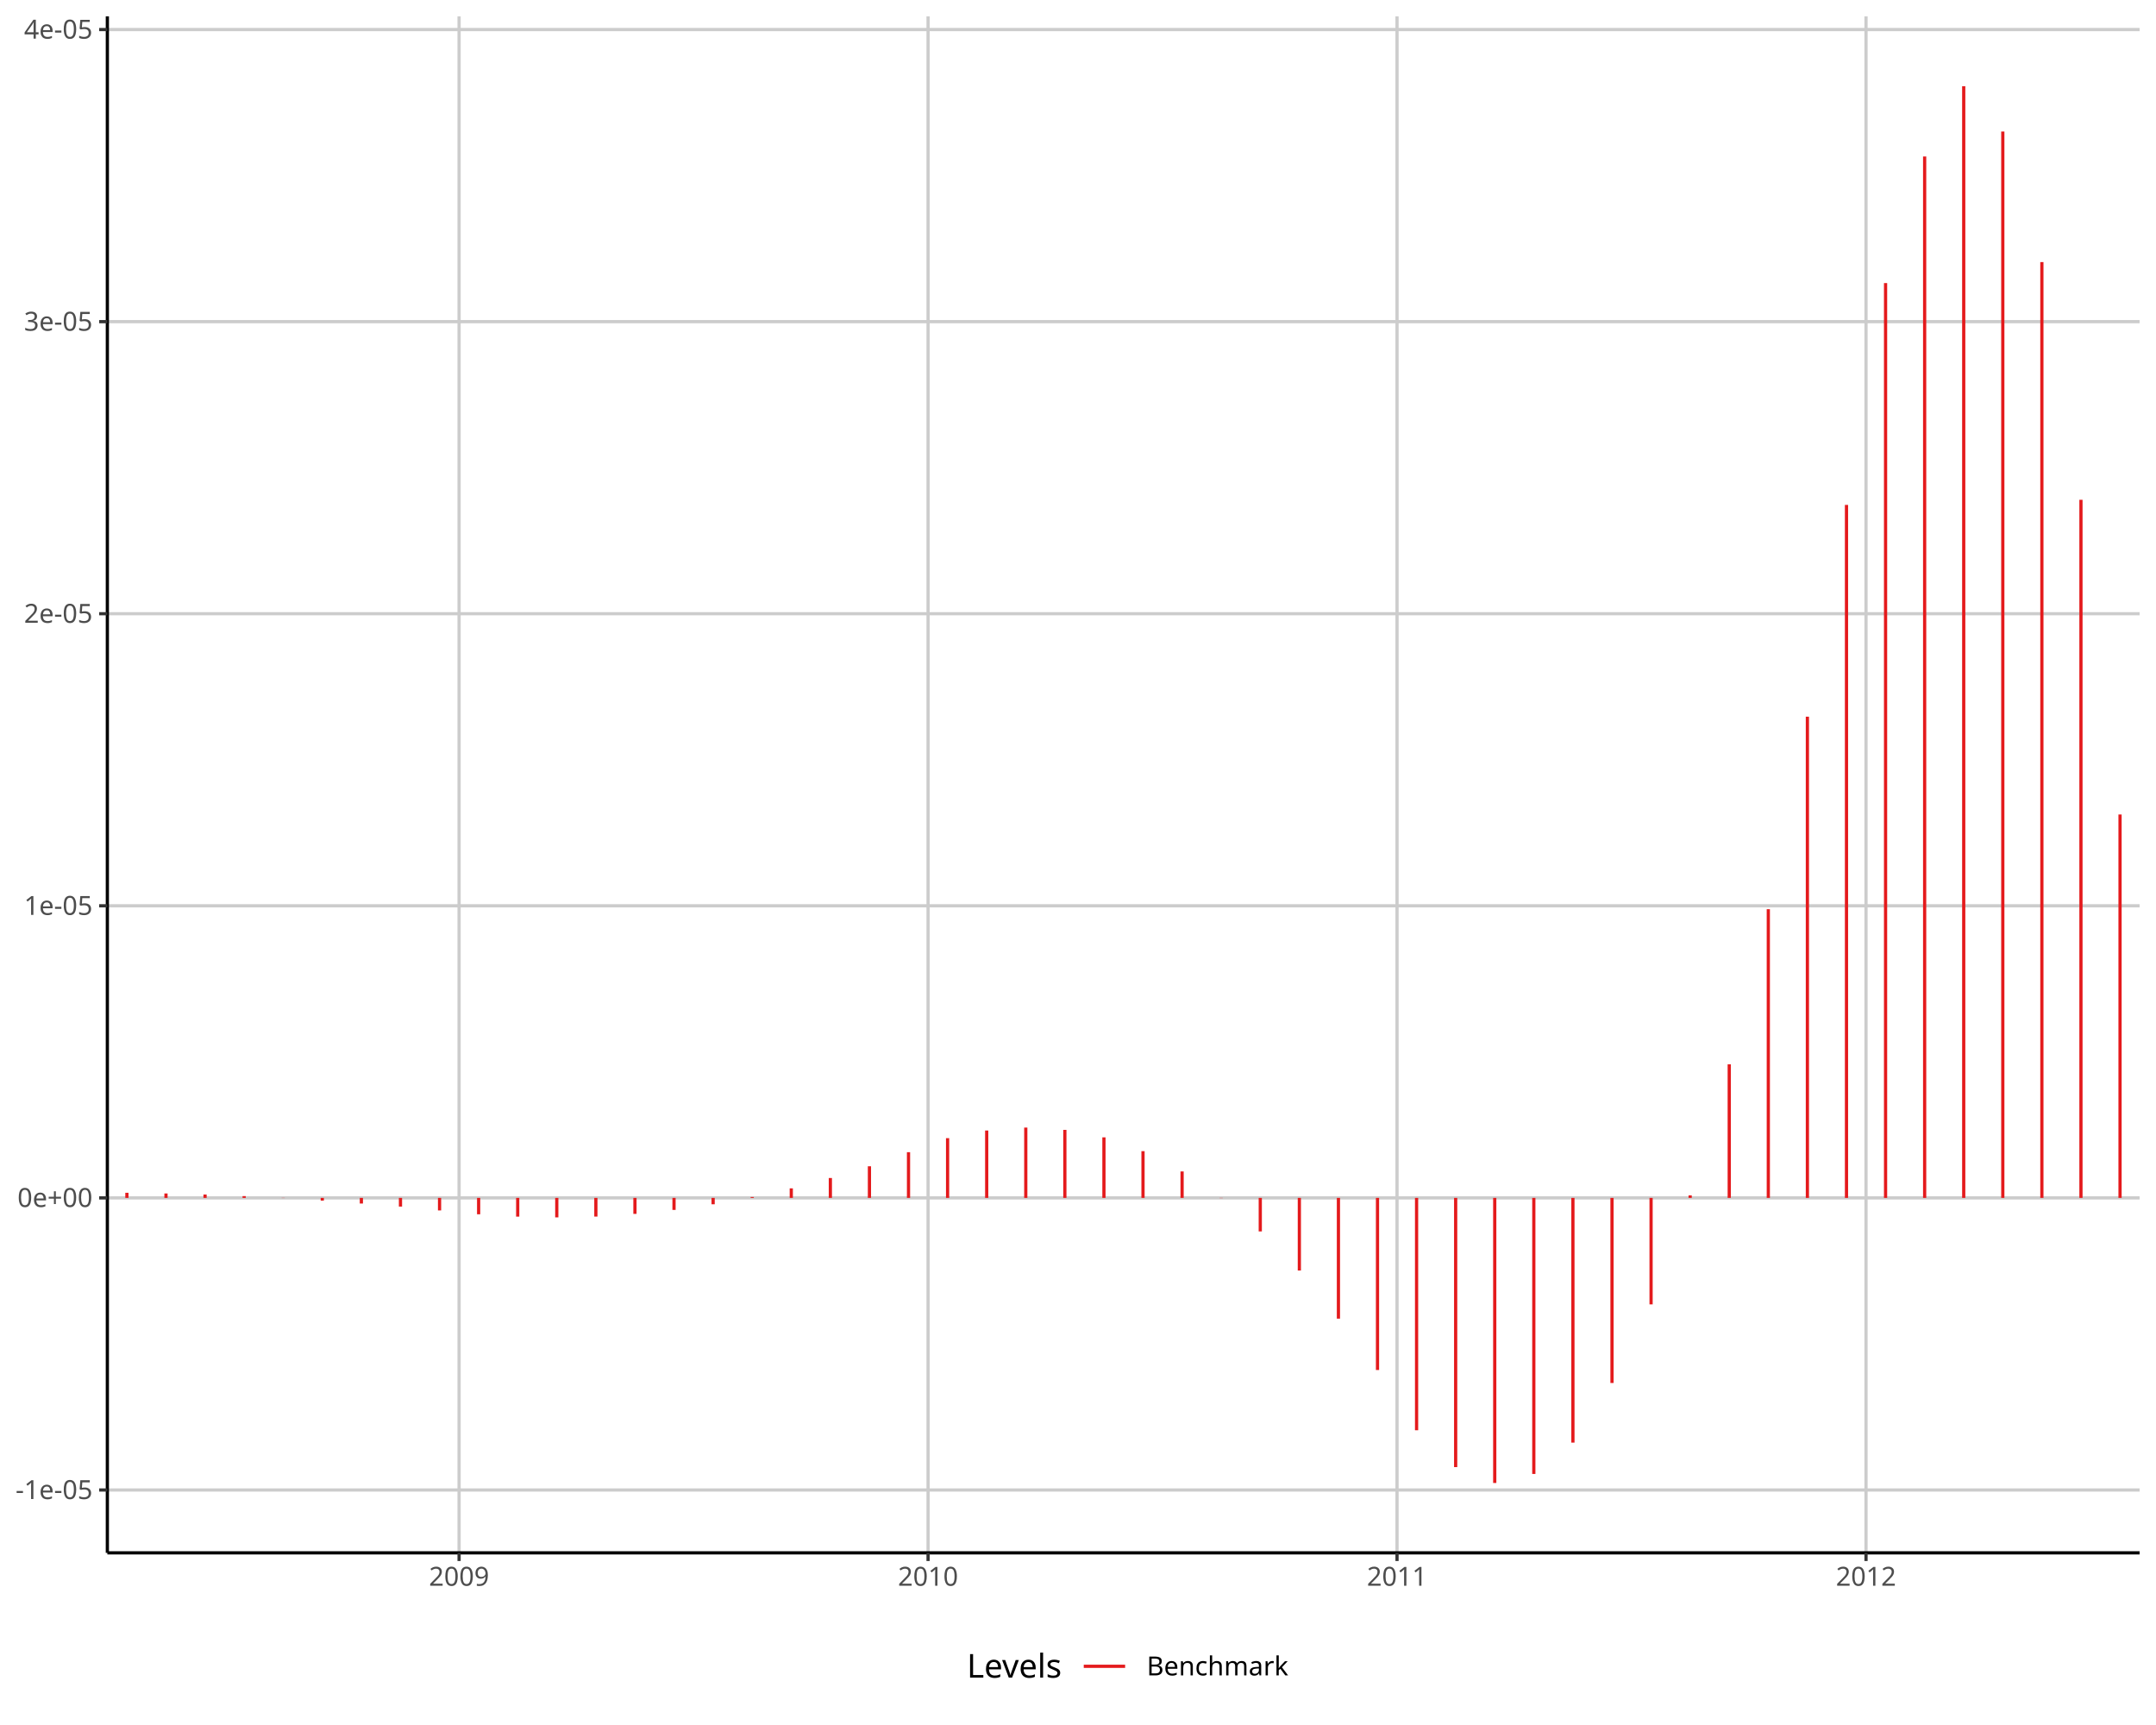
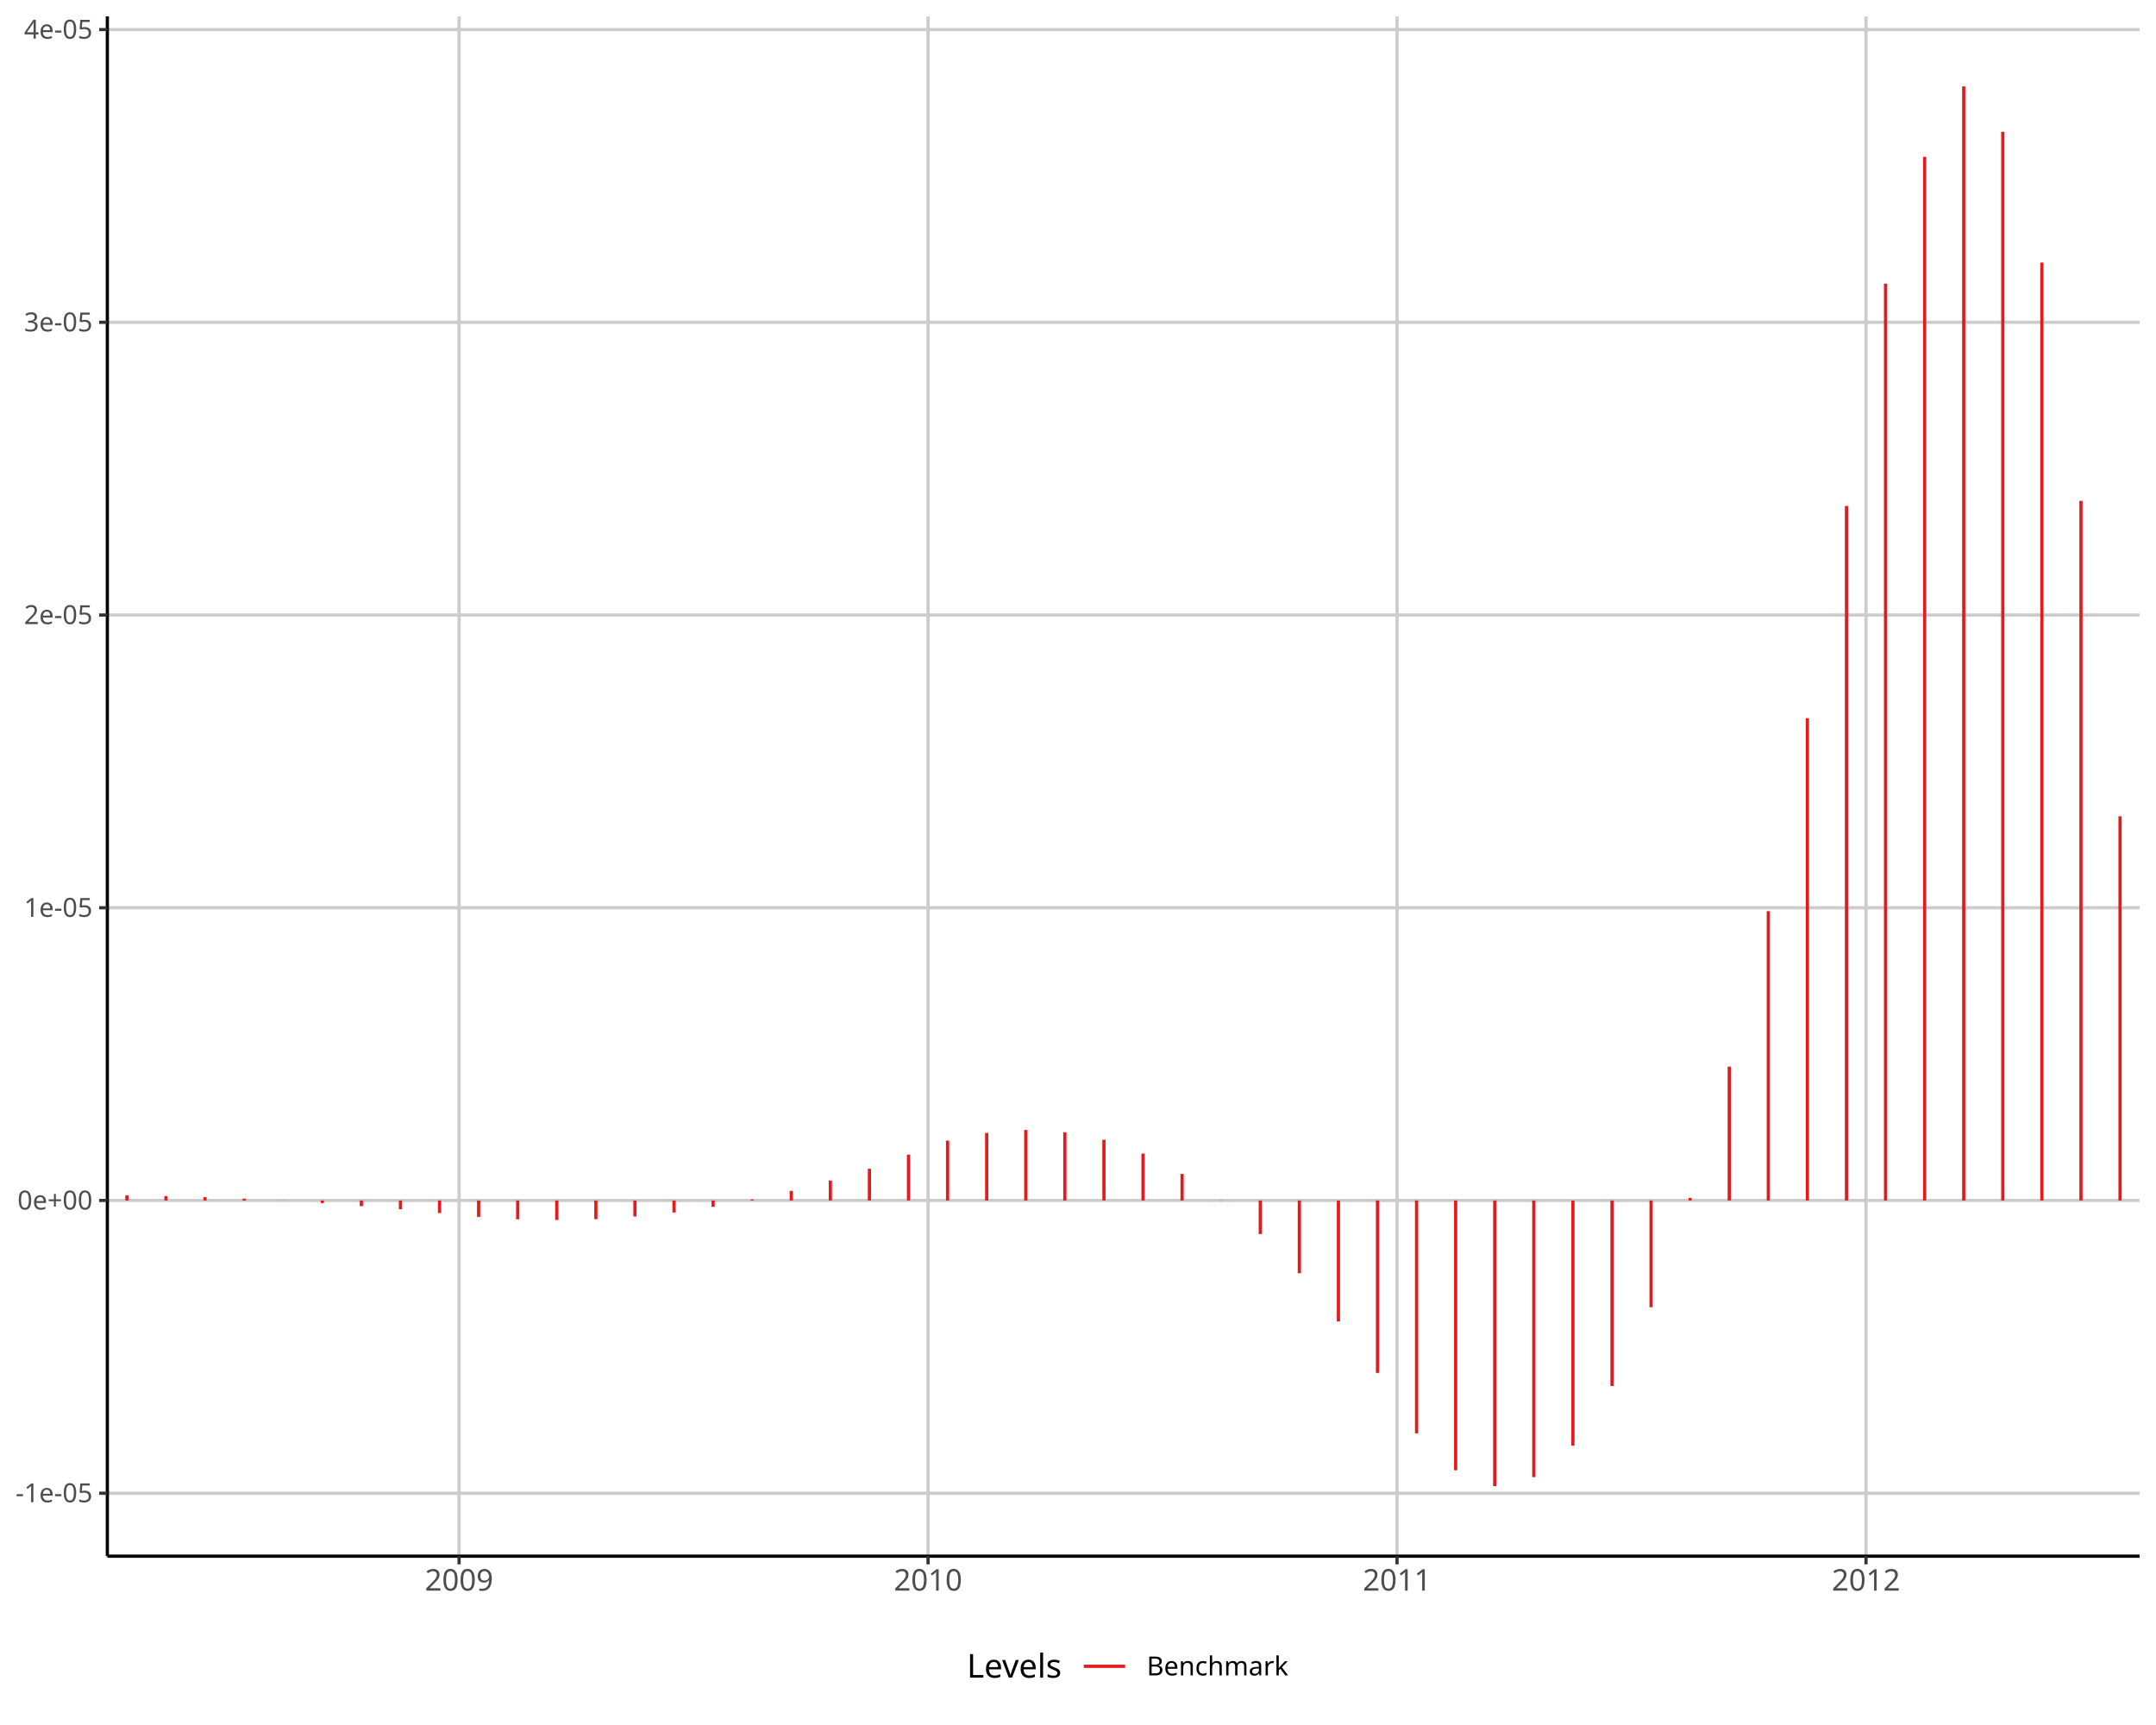
<svg xmlns="http://www.w3.org/2000/svg" class="svglite" data-engine-version="2.0" width="720.00pt" height="576.00pt" viewBox="0 0 720.00 576.00">
  <defs>
    <style type="text/css">
    .svglite line, .svglite polyline, .svglite polygon, .svglite path, .svglite rect, .svglite circle {
      fill: none;
      stroke: #000000;
      stroke-linecap: round;
      stroke-linejoin: round;
      stroke-miterlimit: 10.00;
    }
  </style>
  </defs>
  <rect width="100%" height="100%" style="stroke: none; fill: #FFFFFF;" />
  <defs>
    <clipPath id="cpMC4wMHw3MjAuMDB8MC4wMHw1NzYuMDA=">
      <rect x="0.00" y="0.00" width="720.00" height="576.00" />
    </clipPath>
  </defs>
  <g clip-path="url(#cpMC4wMHw3MjAuMDB8MC4wMHw1NzYuMDA=)">
    <rect x="0.00" y="0.00" width="720.00" height="576.00" style="stroke-width: 1.07; stroke: #FFFFFF; fill: #FFFFFF;" />
  </g>
  <defs>
-     <clipPath id="cpMzUuODV8NzE0LjUyfDUuNDh8NTE4LjUx">
-       <rect x="35.85" y="5.48" width="678.67" height="513.03" />
+     <clipPath id="cpMzUuODV8NzE0LjUyfDUuNDh8NTE5LjYz">
+       <rect x="35.85" y="5.48" width="678.67" height="514.15" />
    </clipPath>
  </defs>
-   <g clip-path="url(#cpMzUuODV8NzE0LjUyfDUuNDh8NTE4LjUx)">
-     <rect x="35.85" y="5.48" width="678.67" height="513.03" style="stroke-width: 1.07; stroke: none; fill: #FFFFFF;" />
-     <polyline points="35.85,497.53 714.52,497.53 " style="stroke-width: 1.07; stroke: #CCCCCC; stroke-linecap: butt;" />
-     <polyline points="35.85,399.99 714.52,399.99 " style="stroke-width: 1.07; stroke: #CCCCCC; stroke-linecap: butt;" />
-     <polyline points="35.85,302.46 714.52,302.46 " style="stroke-width: 1.07; stroke: #CCCCCC; stroke-linecap: butt;" />
-     <polyline points="35.85,204.93 714.52,204.93 " style="stroke-width: 1.07; stroke: #CCCCCC; stroke-linecap: butt;" />
-     <polyline points="35.85,107.40 714.52,107.40 " style="stroke-width: 1.07; stroke: #CCCCCC; stroke-linecap: butt;" />
-     <polyline points="35.85,9.87 714.52,9.87 " style="stroke-width: 1.07; stroke: #CCCCCC; stroke-linecap: butt;" />
-     <polyline points="153.31,518.51 153.31,5.48 " style="stroke-width: 1.07; stroke: #CCCCCC; stroke-linecap: butt;" />
-     <polyline points="309.93,518.51 309.93,5.48 " style="stroke-width: 1.07; stroke: #CCCCCC; stroke-linecap: butt;" />
-     <polyline points="466.54,518.51 466.54,5.48 " style="stroke-width: 1.07; stroke: #CCCCCC; stroke-linecap: butt;" />
-     <polyline points="623.16,518.51 623.16,5.48 " style="stroke-width: 1.07; stroke: #CCCCCC; stroke-linecap: butt;" />
-     <line x1="42.38" y1="398.28" x2="42.38" y2="399.99" style="stroke-width: 1.07; stroke: #E41A1C; stroke-linecap: butt;" />
-     <line x1="55.43" y1="398.52" x2="55.43" y2="399.99" style="stroke-width: 1.07; stroke: #E41A1C; stroke-linecap: butt;" />
-     <line x1="68.48" y1="398.87" x2="68.48" y2="399.99" style="stroke-width: 1.07; stroke: #E41A1C; stroke-linecap: butt;" />
-     <line x1="81.53" y1="399.39" x2="81.53" y2="399.99" style="stroke-width: 1.07; stroke: #E41A1C; stroke-linecap: butt;" />
-     <line x1="94.58" y1="400.06" x2="94.58" y2="399.99" style="stroke-width: 1.07; stroke: #E41A1C; stroke-linecap: butt;" />
-     <line x1="107.63" y1="400.89" x2="107.63" y2="399.99" style="stroke-width: 1.07; stroke: #E41A1C; stroke-linecap: butt;" />
-     <line x1="120.68" y1="401.87" x2="120.68" y2="399.99" style="stroke-width: 1.07; stroke: #E41A1C; stroke-linecap: butt;" />
-     <line x1="133.74" y1="402.90" x2="133.74" y2="399.99" style="stroke-width: 1.07; stroke: #E41A1C; stroke-linecap: butt;" />
-     <line x1="146.79" y1="404.17" x2="146.79" y2="399.99" style="stroke-width: 1.07; stroke: #E41A1C; stroke-linecap: butt;" />
-     <line x1="159.84" y1="405.46" x2="159.84" y2="399.99" style="stroke-width: 1.07; stroke: #E41A1C; stroke-linecap: butt;" />
-     <line x1="172.89" y1="406.26" x2="172.89" y2="399.99" style="stroke-width: 1.07; stroke: #E41A1C; stroke-linecap: butt;" />
-     <line x1="185.94" y1="406.50" x2="185.94" y2="399.99" style="stroke-width: 1.07; stroke: #E41A1C; stroke-linecap: butt;" />
-     <line x1="198.99" y1="406.23" x2="198.99" y2="399.99" style="stroke-width: 1.07; stroke: #E41A1C; stroke-linecap: butt;" />
-     <line x1="212.04" y1="405.33" x2="212.04" y2="399.99" style="stroke-width: 1.07; stroke: #E41A1C; stroke-linecap: butt;" />
-     <line x1="225.09" y1="404.00" x2="225.09" y2="399.99" style="stroke-width: 1.07; stroke: #E41A1C; stroke-linecap: butt;" />
-     <line x1="238.15" y1="402.12" x2="238.15" y2="399.99" style="stroke-width: 1.07; stroke: #E41A1C; stroke-linecap: butt;" />
-     <line x1="251.20" y1="399.70" x2="251.20" y2="399.99" style="stroke-width: 1.07; stroke: #E41A1C; stroke-linecap: butt;" />
-     <line x1="264.25" y1="396.81" x2="264.25" y2="399.99" style="stroke-width: 1.07; stroke: #E41A1C; stroke-linecap: butt;" />
-     <line x1="277.30" y1="393.35" x2="277.30" y2="399.99" style="stroke-width: 1.07; stroke: #E41A1C; stroke-linecap: butt;" />
-     <line x1="290.35" y1="389.44" x2="290.35" y2="399.99" style="stroke-width: 1.07; stroke: #E41A1C; stroke-linecap: butt;" />
-     <line x1="303.40" y1="384.73" x2="303.40" y2="399.99" style="stroke-width: 1.07; stroke: #E41A1C; stroke-linecap: butt;" />
-     <line x1="316.45" y1="380.05" x2="316.45" y2="399.99" style="stroke-width: 1.07; stroke: #E41A1C; stroke-linecap: butt;" />
-     <line x1="329.51" y1="377.49" x2="329.51" y2="399.99" style="stroke-width: 1.07; stroke: #E41A1C; stroke-linecap: butt;" />
-     <line x1="342.56" y1="376.51" x2="342.56" y2="399.99" style="stroke-width: 1.07; stroke: #E41A1C; stroke-linecap: butt;" />
-     <line x1="355.61" y1="377.28" x2="355.61" y2="399.99" style="stroke-width: 1.07; stroke: #E41A1C; stroke-linecap: butt;" />
-     <line x1="368.66" y1="379.77" x2="368.66" y2="399.99" style="stroke-width: 1.07; stroke: #E41A1C; stroke-linecap: butt;" />
-     <line x1="381.71" y1="384.39" x2="381.71" y2="399.99" style="stroke-width: 1.07; stroke: #E41A1C; stroke-linecap: butt;" />
-     <line x1="394.76" y1="391.16" x2="394.76" y2="399.99" style="stroke-width: 1.07; stroke: #E41A1C; stroke-linecap: butt;" />
-     <line x1="407.81" y1="400.07" x2="407.81" y2="399.99" style="stroke-width: 1.07; stroke: #E41A1C; stroke-linecap: butt;" />
-     <line x1="420.87" y1="411.19" x2="420.87" y2="399.99" style="stroke-width: 1.07; stroke: #E41A1C; stroke-linecap: butt;" />
-     <line x1="433.92" y1="424.24" x2="433.92" y2="399.99" style="stroke-width: 1.07; stroke: #E41A1C; stroke-linecap: butt;" />
-     <line x1="446.97" y1="440.32" x2="446.97" y2="399.99" style="stroke-width: 1.07; stroke: #E41A1C; stroke-linecap: butt;" />
-     <line x1="460.02" y1="457.46" x2="460.02" y2="399.99" style="stroke-width: 1.07; stroke: #E41A1C; stroke-linecap: butt;" />
-     <line x1="473.07" y1="477.58" x2="473.07" y2="399.99" style="stroke-width: 1.07; stroke: #E41A1C; stroke-linecap: butt;" />
-     <line x1="486.12" y1="489.89" x2="486.12" y2="399.99" style="stroke-width: 1.07; stroke: #E41A1C; stroke-linecap: butt;" />
-     <line x1="499.17" y1="495.19" x2="499.17" y2="399.99" style="stroke-width: 1.07; stroke: #E41A1C; stroke-linecap: butt;" />
-     <line x1="512.22" y1="492.17" x2="512.22" y2="399.99" style="stroke-width: 1.07; stroke: #E41A1C; stroke-linecap: butt;" />
-     <line x1="525.28" y1="481.70" x2="525.28" y2="399.99" style="stroke-width: 1.07; stroke: #E41A1C; stroke-linecap: butt;" />
-     <line x1="538.33" y1="461.80" x2="538.33" y2="399.99" style="stroke-width: 1.07; stroke: #E41A1C; stroke-linecap: butt;" />
-     <line x1="551.38" y1="435.56" x2="551.38" y2="399.99" style="stroke-width: 1.07; stroke: #E41A1C; stroke-linecap: butt;" />
-     <line x1="564.43" y1="399.15" x2="564.43" y2="399.99" style="stroke-width: 1.07; stroke: #E41A1C; stroke-linecap: butt;" />
-     <line x1="577.48" y1="355.40" x2="577.48" y2="399.99" style="stroke-width: 1.07; stroke: #E41A1C; stroke-linecap: butt;" />
-     <line x1="590.53" y1="303.59" x2="590.53" y2="399.99" style="stroke-width: 1.07; stroke: #E41A1C; stroke-linecap: butt;" />
-     <line x1="603.58" y1="239.31" x2="603.58" y2="399.99" style="stroke-width: 1.07; stroke: #E41A1C; stroke-linecap: butt;" />
-     <line x1="616.64" y1="168.60" x2="616.64" y2="399.99" style="stroke-width: 1.07; stroke: #E41A1C; stroke-linecap: butt;" />
-     <line x1="629.69" y1="94.52" x2="629.69" y2="399.99" style="stroke-width: 1.07; stroke: #E41A1C; stroke-linecap: butt;" />
-     <line x1="642.74" y1="52.25" x2="642.74" y2="399.99" style="stroke-width: 1.07; stroke: #E41A1C; stroke-linecap: butt;" />
-     <line x1="655.79" y1="28.80" x2="655.79" y2="399.99" style="stroke-width: 1.07; stroke: #E41A1C; stroke-linecap: butt;" />
-     <line x1="668.84" y1="43.91" x2="668.84" y2="399.99" style="stroke-width: 1.07; stroke: #E41A1C; stroke-linecap: butt;" />
-     <line x1="681.89" y1="87.52" x2="681.89" y2="399.99" style="stroke-width: 1.07; stroke: #E41A1C; stroke-linecap: butt;" />
-     <line x1="694.94" y1="166.89" x2="694.94" y2="399.99" style="stroke-width: 1.07; stroke: #E41A1C; stroke-linecap: butt;" />
-     <line x1="707.99" y1="271.97" x2="707.99" y2="399.99" style="stroke-width: 1.07; stroke: #E41A1C; stroke-linecap: butt;" />
+   <g clip-path="url(#cpMzUuODV8NzE0LjUyfDUuNDh8NTE5LjYz)">
+     <rect x="35.85" y="5.48" width="678.67" height="514.15" style="stroke-width: 1.07; stroke: none; fill: #FFFFFF;" />
+     <polyline points="35.85,498.60 714.52,498.60 " style="stroke-width: 1.07; stroke: #CCCCCC; stroke-linecap: butt;" />
+     <polyline points="35.85,400.85 714.52,400.85 " style="stroke-width: 1.07; stroke: #CCCCCC; stroke-linecap: butt;" />
+     <polyline points="35.85,303.11 714.52,303.11 " style="stroke-width: 1.07; stroke: #CCCCCC; stroke-linecap: butt;" />
+     <polyline points="35.85,205.37 714.52,205.37 " style="stroke-width: 1.07; stroke: #CCCCCC; stroke-linecap: butt;" />
+     <polyline points="35.85,107.62 714.52,107.62 " style="stroke-width: 1.07; stroke: #CCCCCC; stroke-linecap: butt;" />
+     <polyline points="35.85,9.88 714.52,9.88 " style="stroke-width: 1.07; stroke: #CCCCCC; stroke-linecap: butt;" />
+     <polyline points="153.31,519.63 153.31,5.48 " style="stroke-width: 1.07; stroke: #CCCCCC; stroke-linecap: butt;" />
+     <polyline points="309.93,519.63 309.93,5.48 " style="stroke-width: 1.07; stroke: #CCCCCC; stroke-linecap: butt;" />
+     <polyline points="466.54,519.63 466.54,5.48 " style="stroke-width: 1.07; stroke: #CCCCCC; stroke-linecap: butt;" />
+     <polyline points="623.16,519.63 623.16,5.48 " style="stroke-width: 1.07; stroke: #CCCCCC; stroke-linecap: butt;" />
+     <line x1="42.38" y1="399.13" x2="42.38" y2="400.85" style="stroke-width: 1.07; stroke: #E41A1C; stroke-linecap: butt;" />
+     <line x1="55.43" y1="399.37" x2="55.43" y2="400.85" style="stroke-width: 1.07; stroke: #E41A1C; stroke-linecap: butt;" />
+     <line x1="68.48" y1="399.72" x2="68.48" y2="400.85" style="stroke-width: 1.07; stroke: #E41A1C; stroke-linecap: butt;" />
+     <line x1="81.53" y1="400.25" x2="81.53" y2="400.85" style="stroke-width: 1.07; stroke: #E41A1C; stroke-linecap: butt;" />
+     <line x1="94.58" y1="400.92" x2="94.58" y2="400.85" style="stroke-width: 1.07; stroke: #E41A1C; stroke-linecap: butt;" />
+     <line x1="107.63" y1="401.75" x2="107.63" y2="400.85" style="stroke-width: 1.07; stroke: #E41A1C; stroke-linecap: butt;" />
+     <line x1="120.68" y1="402.73" x2="120.68" y2="400.85" style="stroke-width: 1.07; stroke: #E41A1C; stroke-linecap: butt;" />
+     <line x1="133.74" y1="403.77" x2="133.74" y2="400.85" style="stroke-width: 1.07; stroke: #E41A1C; stroke-linecap: butt;" />
+     <line x1="146.79" y1="405.04" x2="146.79" y2="400.85" style="stroke-width: 1.07; stroke: #E41A1C; stroke-linecap: butt;" />
+     <line x1="159.84" y1="406.33" x2="159.84" y2="400.85" style="stroke-width: 1.07; stroke: #E41A1C; stroke-linecap: butt;" />
+     <line x1="172.89" y1="407.13" x2="172.89" y2="400.85" style="stroke-width: 1.07; stroke: #E41A1C; stroke-linecap: butt;" />
+     <line x1="185.94" y1="407.37" x2="185.94" y2="400.85" style="stroke-width: 1.07; stroke: #E41A1C; stroke-linecap: butt;" />
+     <line x1="198.99" y1="407.10" x2="198.99" y2="400.85" style="stroke-width: 1.07; stroke: #E41A1C; stroke-linecap: butt;" />
+     <line x1="212.04" y1="406.20" x2="212.04" y2="400.85" style="stroke-width: 1.07; stroke: #E41A1C; stroke-linecap: butt;" />
+     <line x1="225.09" y1="404.86" x2="225.09" y2="400.85" style="stroke-width: 1.07; stroke: #E41A1C; stroke-linecap: butt;" />
+     <line x1="238.15" y1="402.99" x2="238.15" y2="400.85" style="stroke-width: 1.07; stroke: #E41A1C; stroke-linecap: butt;" />
+     <line x1="251.20" y1="400.56" x2="251.20" y2="400.85" style="stroke-width: 1.07; stroke: #E41A1C; stroke-linecap: butt;" />
+     <line x1="264.25" y1="397.66" x2="264.25" y2="400.85" style="stroke-width: 1.07; stroke: #E41A1C; stroke-linecap: butt;" />
+     <line x1="277.30" y1="394.20" x2="277.30" y2="400.85" style="stroke-width: 1.07; stroke: #E41A1C; stroke-linecap: butt;" />
+     <line x1="290.35" y1="390.28" x2="290.35" y2="400.85" style="stroke-width: 1.07; stroke: #E41A1C; stroke-linecap: butt;" />
+     <line x1="303.40" y1="385.55" x2="303.40" y2="400.85" style="stroke-width: 1.07; stroke: #E41A1C; stroke-linecap: butt;" />
+     <line x1="316.45" y1="380.87" x2="316.45" y2="400.85" style="stroke-width: 1.07; stroke: #E41A1C; stroke-linecap: butt;" />
+     <line x1="329.51" y1="378.30" x2="329.51" y2="400.85" style="stroke-width: 1.07; stroke: #E41A1C; stroke-linecap: butt;" />
+     <line x1="342.56" y1="377.32" x2="342.56" y2="400.85" style="stroke-width: 1.07; stroke: #E41A1C; stroke-linecap: butt;" />
+     <line x1="355.61" y1="378.09" x2="355.61" y2="400.85" style="stroke-width: 1.07; stroke: #E41A1C; stroke-linecap: butt;" />
+     <line x1="368.66" y1="380.59" x2="368.66" y2="400.85" style="stroke-width: 1.07; stroke: #E41A1C; stroke-linecap: butt;" />
+     <line x1="381.71" y1="385.21" x2="381.71" y2="400.85" style="stroke-width: 1.07; stroke: #E41A1C; stroke-linecap: butt;" />
+     <line x1="394.76" y1="392.00" x2="394.76" y2="400.85" style="stroke-width: 1.07; stroke: #E41A1C; stroke-linecap: butt;" />
+     <line x1="407.81" y1="400.93" x2="407.81" y2="400.85" style="stroke-width: 1.07; stroke: #E41A1C; stroke-linecap: butt;" />
+     <line x1="420.87" y1="412.07" x2="420.87" y2="400.85" style="stroke-width: 1.07; stroke: #E41A1C; stroke-linecap: butt;" />
+     <line x1="433.92" y1="425.16" x2="433.92" y2="400.85" style="stroke-width: 1.07; stroke: #E41A1C; stroke-linecap: butt;" />
+     <line x1="446.97" y1="441.26" x2="446.97" y2="400.85" style="stroke-width: 1.07; stroke: #E41A1C; stroke-linecap: butt;" />
+     <line x1="460.02" y1="458.44" x2="460.02" y2="400.85" style="stroke-width: 1.07; stroke: #E41A1C; stroke-linecap: butt;" />
+     <line x1="473.07" y1="478.61" x2="473.07" y2="400.85" style="stroke-width: 1.07; stroke: #E41A1C; stroke-linecap: butt;" />
+     <line x1="486.12" y1="490.94" x2="486.12" y2="400.85" style="stroke-width: 1.07; stroke: #E41A1C; stroke-linecap: butt;" />
+     <line x1="499.17" y1="496.25" x2="499.17" y2="400.85" style="stroke-width: 1.07; stroke: #E41A1C; stroke-linecap: butt;" />
+     <line x1="512.22" y1="493.23" x2="512.22" y2="400.85" style="stroke-width: 1.07; stroke: #E41A1C; stroke-linecap: butt;" />
+     <line x1="525.28" y1="482.74" x2="525.28" y2="400.85" style="stroke-width: 1.07; stroke: #E41A1C; stroke-linecap: butt;" />
+     <line x1="538.33" y1="462.79" x2="538.33" y2="400.85" style="stroke-width: 1.07; stroke: #E41A1C; stroke-linecap: butt;" />
+     <line x1="551.38" y1="436.49" x2="551.38" y2="400.85" style="stroke-width: 1.07; stroke: #E41A1C; stroke-linecap: butt;" />
+     <line x1="564.43" y1="400.01" x2="564.43" y2="400.85" style="stroke-width: 1.07; stroke: #E41A1C; stroke-linecap: butt;" />
+     <line x1="577.48" y1="356.16" x2="577.48" y2="400.85" style="stroke-width: 1.07; stroke: #E41A1C; stroke-linecap: butt;" />
+     <line x1="590.53" y1="304.24" x2="590.53" y2="400.85" style="stroke-width: 1.07; stroke: #E41A1C; stroke-linecap: butt;" />
+     <line x1="603.58" y1="239.82" x2="603.58" y2="400.85" style="stroke-width: 1.07; stroke: #E41A1C; stroke-linecap: butt;" />
+     <line x1="616.64" y1="168.96" x2="616.64" y2="400.85" style="stroke-width: 1.07; stroke: #E41A1C; stroke-linecap: butt;" />
+     <line x1="629.69" y1="94.71" x2="629.69" y2="400.85" style="stroke-width: 1.07; stroke: #E41A1C; stroke-linecap: butt;" />
+     <line x1="642.74" y1="52.35" x2="642.74" y2="400.85" style="stroke-width: 1.07; stroke: #E41A1C; stroke-linecap: butt;" />
+     <line x1="655.79" y1="28.85" x2="655.79" y2="400.85" style="stroke-width: 1.07; stroke: #E41A1C; stroke-linecap: butt;" />
+     <line x1="668.84" y1="44.00" x2="668.84" y2="400.85" style="stroke-width: 1.07; stroke: #E41A1C; stroke-linecap: butt;" />
+     <line x1="681.89" y1="87.69" x2="681.89" y2="400.85" style="stroke-width: 1.07; stroke: #E41A1C; stroke-linecap: butt;" />
+     <line x1="694.94" y1="167.24" x2="694.94" y2="400.85" style="stroke-width: 1.07; stroke: #E41A1C; stroke-linecap: butt;" />
+     <line x1="707.99" y1="272.55" x2="707.99" y2="400.85" style="stroke-width: 1.07; stroke: #E41A1C; stroke-linecap: butt;" />
  </g>
  <g clip-path="url(#cpMC4wMHw3MjAuMDB8MC4wMHw1NzYuMDA=)">
-     <polyline points="35.85,518.51 35.85,5.48 " style="stroke-width: 1.07; stroke-linecap: butt;" />
-     <text x="30.92" y="500.55" text-anchor="end" style="font-size: 8.80px; fill: #4D4D4D; font-family: sans;" textLength="25.44px" lengthAdjust="spacingAndGlyphs">-1e-05</text>
-     <text x="30.92" y="403.02" text-anchor="end" style="font-size: 8.80px; fill: #4D4D4D; font-family: sans;" textLength="24.72px" lengthAdjust="spacingAndGlyphs">0e+00</text>
-     <text x="30.92" y="305.49" text-anchor="end" style="font-size: 8.80px; fill: #4D4D4D; font-family: sans;" textLength="22.51px" lengthAdjust="spacingAndGlyphs">1e-05</text>
-     <text x="30.92" y="207.96" text-anchor="end" style="font-size: 8.80px; fill: #4D4D4D; font-family: sans;" textLength="22.51px" lengthAdjust="spacingAndGlyphs">2e-05</text>
-     <text x="30.92" y="110.43" text-anchor="end" style="font-size: 8.80px; fill: #4D4D4D; font-family: sans;" textLength="22.51px" lengthAdjust="spacingAndGlyphs">3e-05</text>
-     <text x="30.92" y="12.90" text-anchor="end" style="font-size: 8.80px; fill: #4D4D4D; font-family: sans;" textLength="22.51px" lengthAdjust="spacingAndGlyphs">4e-05</text>
-     <polyline points="33.11,497.53 35.85,497.53 " style="stroke-width: 1.07; stroke: #333333; stroke-linecap: butt;" />
-     <polyline points="33.11,399.99 35.85,399.99 " style="stroke-width: 1.07; stroke: #333333; stroke-linecap: butt;" />
-     <polyline points="33.11,302.46 35.85,302.46 " style="stroke-width: 1.07; stroke: #333333; stroke-linecap: butt;" />
-     <polyline points="33.11,204.93 35.85,204.93 " style="stroke-width: 1.07; stroke: #333333; stroke-linecap: butt;" />
-     <polyline points="33.11,107.40 35.85,107.40 " style="stroke-width: 1.07; stroke: #333333; stroke-linecap: butt;" />
-     <polyline points="33.11,9.87 35.85,9.87 " style="stroke-width: 1.07; stroke: #333333; stroke-linecap: butt;" />
-     <polyline points="35.85,518.51 714.52,518.51 " style="stroke-width: 1.07; stroke-linecap: butt;" />
-     <polyline points="153.31,521.25 153.31,518.51 " style="stroke-width: 1.07; stroke: #333333; stroke-linecap: butt;" />
-     <polyline points="309.93,521.25 309.93,518.51 " style="stroke-width: 1.07; stroke: #333333; stroke-linecap: butt;" />
-     <polyline points="466.54,521.25 466.54,518.51 " style="stroke-width: 1.07; stroke: #333333; stroke-linecap: butt;" />
-     <polyline points="623.16,521.25 623.16,518.51 " style="stroke-width: 1.07; stroke: #333333; stroke-linecap: butt;" />
-     <text x="153.31" y="529.50" text-anchor="middle" style="font-size: 8.80px; fill: #4D4D4D; font-family: sans;" textLength="19.58px" lengthAdjust="spacingAndGlyphs">2009</text>
-     <text x="309.93" y="529.50" text-anchor="middle" style="font-size: 8.80px; fill: #4D4D4D; font-family: sans;" textLength="19.58px" lengthAdjust="spacingAndGlyphs">2010</text>
-     <text x="466.54" y="529.50" text-anchor="middle" style="font-size: 8.80px; fill: #4D4D4D; font-family: sans;" textLength="19.58px" lengthAdjust="spacingAndGlyphs">2011</text>
-     <text x="623.16" y="529.50" text-anchor="middle" style="font-size: 8.80px; fill: #4D4D4D; font-family: sans;" textLength="19.58px" lengthAdjust="spacingAndGlyphs">2012</text>
+     <polyline points="35.85,519.63 35.85,5.48 " style="stroke-width: 1.07; stroke-linecap: butt;" />
+     <text x="30.92" y="501.62" text-anchor="end" style="font-size: 8.80px; fill: #4D4D4D; font-family: sans;" textLength="25.44px" lengthAdjust="spacingAndGlyphs">-1e-05</text>
+     <text x="30.92" y="403.88" text-anchor="end" style="font-size: 8.80px; fill: #4D4D4D; font-family: sans;" textLength="24.72px" lengthAdjust="spacingAndGlyphs">0e+00</text>
+     <text x="30.92" y="306.14" text-anchor="end" style="font-size: 8.80px; fill: #4D4D4D; font-family: sans;" textLength="22.51px" lengthAdjust="spacingAndGlyphs">1e-05</text>
+     <text x="30.92" y="208.39" text-anchor="end" style="font-size: 8.80px; fill: #4D4D4D; font-family: sans;" textLength="22.51px" lengthAdjust="spacingAndGlyphs">2e-05</text>
+     <text x="30.92" y="110.65" text-anchor="end" style="font-size: 8.80px; fill: #4D4D4D; font-family: sans;" textLength="22.51px" lengthAdjust="spacingAndGlyphs">3e-05</text>
+     <text x="30.92" y="12.91" text-anchor="end" style="font-size: 8.80px; fill: #4D4D4D; font-family: sans;" textLength="22.51px" lengthAdjust="spacingAndGlyphs">4e-05</text>
+     <polyline points="33.11,498.60 35.85,498.60 " style="stroke-width: 1.07; stroke: #333333; stroke-linecap: butt;" />
+     <polyline points="33.11,400.85 35.85,400.85 " style="stroke-width: 1.07; stroke: #333333; stroke-linecap: butt;" />
+     <polyline points="33.11,303.11 35.85,303.11 " style="stroke-width: 1.07; stroke: #333333; stroke-linecap: butt;" />
+     <polyline points="33.11,205.37 35.85,205.37 " style="stroke-width: 1.07; stroke: #333333; stroke-linecap: butt;" />
+     <polyline points="33.11,107.62 35.85,107.62 " style="stroke-width: 1.07; stroke: #333333; stroke-linecap: butt;" />
+     <polyline points="33.11,9.88 35.85,9.88 " style="stroke-width: 1.07; stroke: #333333; stroke-linecap: butt;" />
+     <polyline points="35.85,519.63 714.52,519.63 " style="stroke-width: 1.07; stroke-linecap: butt;" />
+     <polyline points="153.31,522.36 153.31,519.63 " style="stroke-width: 1.07; stroke: #333333; stroke-linecap: butt;" />
+     <polyline points="309.93,522.36 309.93,519.63 " style="stroke-width: 1.07; stroke: #333333; stroke-linecap: butt;" />
+     <polyline points="466.54,522.36 466.54,519.63 " style="stroke-width: 1.07; stroke: #333333; stroke-linecap: butt;" />
+     <polyline points="623.16,522.36 623.16,519.63 " style="stroke-width: 1.07; stroke: #333333; stroke-linecap: butt;" />
+     <text x="153.31" y="531.12" text-anchor="middle" style="font-size: 10.00px; fill: #4D4D4D; font-family: sans;" textLength="22.25px" lengthAdjust="spacingAndGlyphs">2009</text>
+     <text x="309.93" y="531.12" text-anchor="middle" style="font-size: 10.00px; fill: #4D4D4D; font-family: sans;" textLength="22.25px" lengthAdjust="spacingAndGlyphs">2010</text>
+     <text x="466.54" y="531.12" text-anchor="middle" style="font-size: 10.00px; fill: #4D4D4D; font-family: sans;" textLength="22.25px" lengthAdjust="spacingAndGlyphs">2011</text>
+     <text x="623.16" y="531.12" text-anchor="middle" style="font-size: 10.00px; fill: #4D4D4D; font-family: sans;" textLength="22.25px" lengthAdjust="spacingAndGlyphs">2012</text>
    <rect x="317.42" y="542.28" width="115.52" height="28.24" style="stroke-width: 1.07; stroke: none; fill: #FFFFFF;" />
    <text x="322.90" y="560.19" style="font-size: 11.00px; font-family: sans;" textLength="31.81px" lengthAdjust="spacingAndGlyphs">Levels</text>
    <line x1="361.92" y1="556.40" x2="375.74" y2="556.40" style="stroke-width: 1.07; stroke: #E41A1C; stroke-linecap: butt;" />
    <text x="382.95" y="559.43" style="font-size: 8.80px; font-family: sans;" textLength="44.52px" lengthAdjust="spacingAndGlyphs">Benchmark</text>
  </g>
</svg>
